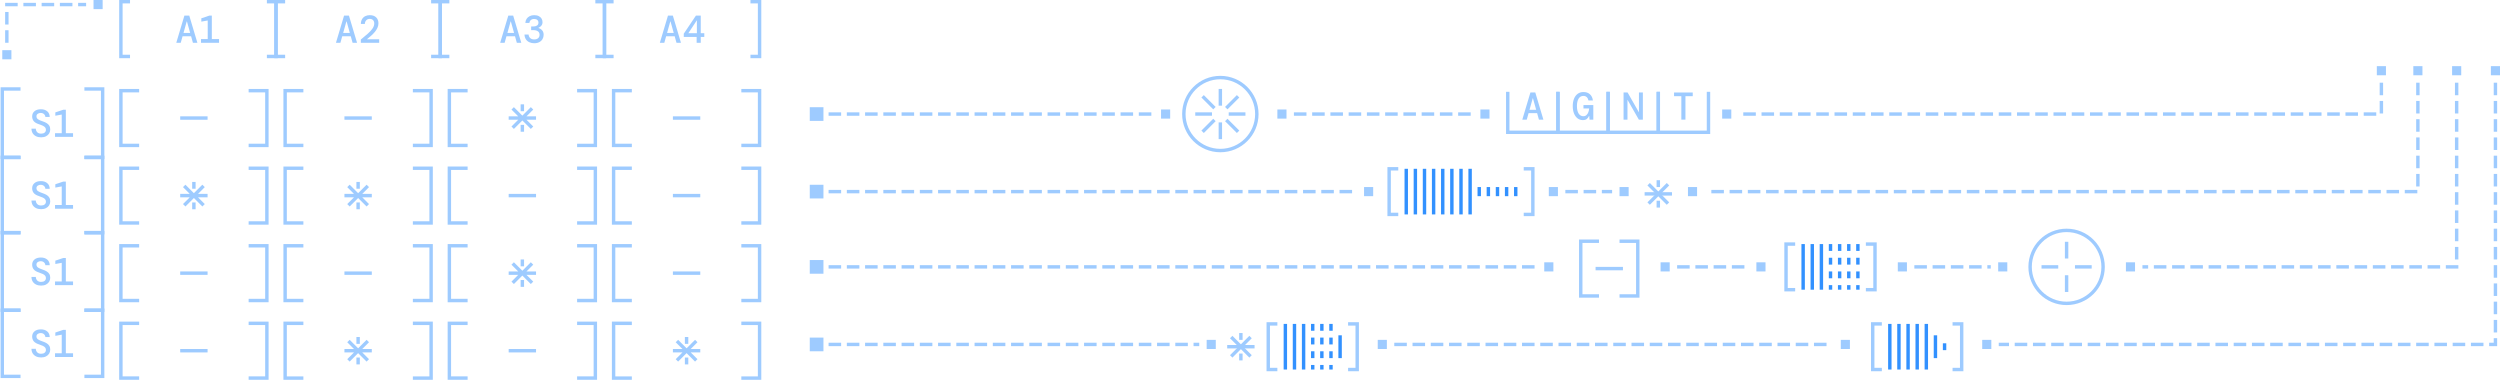
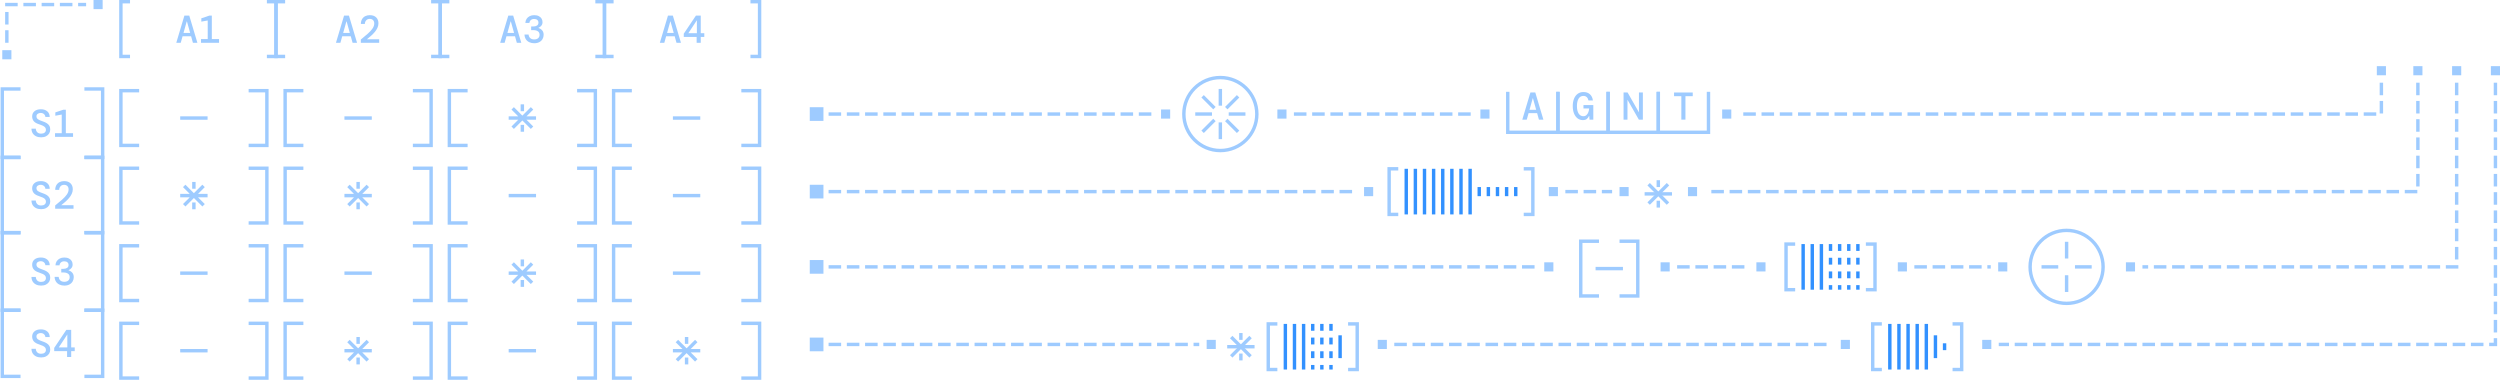
<svg xmlns="http://www.w3.org/2000/svg" width="1096" height="167" viewBox="0 0 1096 167" fill="none">
  <path d="M3 18V2L37 2" stroke="#9ECBFF" stroke-width="1.5" stroke-linecap="square" stroke-dasharray="4 4" />
  <rect x="5" y="26" width="4" height="4" transform="rotate(180 5 26.0005)" fill="#9ECBFF" />
  <rect x="45" y="4" width="4" height="4" transform="rotate(180 45 4.00049)" fill="#9ECBFF" />
  <path d="M1077 37V117L940 117" stroke="#9ECBFF" stroke-width="1.5" stroke-linecap="square" stroke-dasharray="4 4" />
  <rect x="1075" y="29" width="4" height="4" fill="#9ECBFF" />
  <rect x="932" y="115" width="4" height="4" fill="#9ECBFF" />
  <path d="M1094 37V151L877 151" stroke="#9ECBFF" stroke-width="1.5" stroke-linecap="square" stroke-dasharray="4 4" />
  <rect x="1092" y="29" width="4" height="4" fill="#9ECBFF" />
  <rect x="869" y="149" width="4" height="4" fill="#9ECBFF" />
  <path d="M1044 37.001V50.001L763 50.001" stroke="#9ECBFF" stroke-width="1.5" stroke-linecap="square" stroke-dasharray="4 4" />
  <rect x="1042" y="29" width="4" height="4" fill="#9ECBFF" />
  <rect x="755" y="48.001" width="4" height="4" fill="#9ECBFF" />
  <path d="M1060 37.001V84.001L748 84.001" stroke="#9ECBFF" stroke-width="1.5" stroke-linecap="square" stroke-dasharray="4 4" />
  <rect x="1058" y="29" width="4" height="4" fill="#9ECBFF" />
  <rect x="740" y="82.001" width="4" height="4" fill="#9ECBFF" />
  <path d="M364 50.001L505 50.001" stroke="#9ECBFF" stroke-width="1.5" stroke-linecap="square" stroke-dasharray="4 4" />
  <rect x="355" y="53" width="6" height="6" transform="rotate(-90 355 53)" fill="#9ECBFF" />
  <rect x="509" y="52.001" width="4" height="4" transform="rotate(-90 509 52.0005)" fill="#9ECBFF" />
  <path d="M568 50.001L645 50.001" stroke="#9ECBFF" stroke-width="1.5" stroke-linecap="square" stroke-dasharray="4 4" />
  <rect x="560" y="52.001" width="4" height="4" transform="rotate(-90 560 52.0005)" fill="#9ECBFF" />
  <rect x="649" y="52.001" width="4" height="4" transform="rotate(-90 649 52.0005)" fill="#9ECBFF" />
  <path d="M535 33.251C544.251 33.251 551.75 40.75 551.75 50.001C551.75 59.251 544.251 66.751 535 66.751C525.749 66.751 518.25 59.251 518.25 50.001C518.25 40.75 525.749 33.251 535 33.251ZM535 34.751C526.578 34.751 519.75 41.578 519.75 50.001C519.75 58.423 526.578 65.251 535 65.251C543.422 65.251 550.25 58.423 550.25 50.001C550.25 41.578 543.422 34.751 535 34.751Z" fill="#9ECBFF" />
  <path d="M534.25 61.001H535.75V53.667H534.25V61.001ZM526.692 57.249L527.753 58.31L532.938 53.124L531.878 52.064L526.692 57.249ZM537.063 53.123L542.249 58.308L543.31 57.248L538.124 52.062L537.063 53.123ZM538.667 50.751H546V49.251H538.667V50.751ZM524 50.751H531.333V49.251H524V50.751ZM526.69 42.753L531.876 47.939L532.937 46.878L527.751 41.693L526.69 42.753ZM537.062 46.877L538.122 47.937L543.308 42.752L542.247 41.691L537.062 46.877ZM534.25 46.334H535.75V39.001H534.25V46.334Z" fill="#9ECBFF" />
  <path d="M364 84.001L594 84.001" stroke="#9ECBFF" stroke-width="1.5" stroke-linecap="square" stroke-dasharray="4 4" />
  <rect x="355" y="87" width="6" height="6" transform="rotate(-90 355 87)" fill="#9ECBFF" />
  <rect x="598" y="86.001" width="4" height="4" transform="rotate(-90 598 86.0005)" fill="#9ECBFF" />
  <path d="M687 84.001L706 84.001" stroke="#9ECBFF" stroke-width="1.5" stroke-linecap="square" stroke-dasharray="4 4" />
  <rect x="679" y="86.001" width="4" height="4" transform="rotate(-90 679 86.0005)" fill="#9ECBFF" />
  <rect x="710" y="86.001" width="4" height="4" transform="rotate(-90 710 86.0005)" fill="#9ECBFF" />
  <path d="M736 117L766 117" stroke="#9ECBFF" stroke-width="1.5" stroke-linecap="square" stroke-dasharray="4 4" />
  <rect x="728" y="119" width="4" height="4" transform="rotate(-90 728 119)" fill="#9ECBFF" />
  <rect x="770" y="119" width="4" height="4" transform="rotate(-90 770 119)" fill="#9ECBFF" />
  <path d="M840 117L872 117" stroke="#9ECBFF" stroke-width="1.5" stroke-linecap="square" stroke-dasharray="4 4" />
  <rect x="832" y="119" width="4" height="4" transform="rotate(-90 832 119)" fill="#9ECBFF" />
  <rect x="876" y="119" width="4" height="4" transform="rotate(-90 876 119)" fill="#9ECBFF" />
  <rect x="890" y="101" width="32" height="32" rx="16" stroke="#9ECBFF" stroke-width="1.5" />
  <path d="M906 106V113.334" stroke="#9ECBFF" stroke-width="1.5" />
  <path d="M917 117H909.667" stroke="#9ECBFF" stroke-width="1.5" />
  <path d="M906 128V120.667" stroke="#9ECBFF" stroke-width="1.5" />
  <path d="M895 117H902.333" stroke="#9ECBFF" stroke-width="1.5" />
  <path d="M364 117L673 117" stroke="#9ECBFF" stroke-width="1.5" stroke-linecap="square" stroke-dasharray="4 4" />
  <rect x="355" y="120" width="6" height="6" transform="rotate(-90 355 120)" fill="#9ECBFF" />
  <rect x="677" y="119" width="4" height="4" transform="rotate(-90 677 119)" fill="#9ECBFF" />
  <path d="M364 151L525 151" stroke="#9ECBFF" stroke-width="1.5" stroke-linecap="square" stroke-dasharray="4 4" />
  <rect x="355" y="154" width="6" height="6" transform="rotate(-90 355 154)" fill="#9ECBFF" />
  <rect x="529" y="153" width="4" height="4" transform="rotate(-90 529 153)" fill="#9ECBFF" />
  <path d="M612 151L803 151" stroke="#9ECBFF" stroke-width="1.5" stroke-linecap="square" stroke-dasharray="4 4" />
  <rect x="604" y="153" width="4" height="4" transform="rotate(-90 604 153)" fill="#9ECBFF" />
  <rect x="807" y="153" width="4" height="4" transform="rotate(-90 807 153)" fill="#9ECBFF" />
  <path d="M676.624 52.451H674.669L673.87 49.594H670.131L669.331 52.451H667.376L670.93 40.55H673.071L676.624 52.451ZM670.538 48.15H673.462L672.052 43.101H671.949L670.538 48.15Z" fill="#9ECBFF" />
  <path d="M661.75 57.251H682.25V40.251H683.75V58.751H660.25V40.251H661.75V57.251Z" fill="#9ECBFF" />
  <path d="M694.17 40.347C695.349 40.347 696.295 40.669 697.009 41.315C697.734 41.961 698.176 42.873 698.335 44.052H696.38C696.267 43.44 696.017 42.952 695.632 42.59C695.258 42.227 694.77 42.046 694.17 42.046C693.252 42.046 692.549 42.443 692.062 43.236C691.574 44.03 691.331 45.118 691.331 46.5C691.331 47.939 691.586 49.045 692.096 49.815C692.617 50.575 693.292 50.954 694.119 50.954C694.674 50.954 695.133 50.79 695.496 50.461C695.859 50.132 696.136 49.713 696.329 49.203C696.522 48.682 696.64 48.132 696.686 47.554H694.187V46.059H698.505V52.45H696.839L696.72 50.852H696.618C696.392 51.374 696.074 51.805 695.666 52.145C695.258 52.484 694.686 52.654 693.949 52.654C693.065 52.654 692.289 52.405 691.62 51.906C690.952 51.396 690.43 50.682 690.056 49.765C689.682 48.847 689.495 47.758 689.495 46.5C689.495 45.265 689.682 44.188 690.056 43.27C690.43 42.352 690.963 41.638 691.654 41.128C692.357 40.607 693.195 40.347 694.17 40.347Z" fill="#9ECBFF" />
  <path d="M683.75 57.251H704.25V40.251H705.75V58.751H682.25V40.251H683.75V57.251Z" fill="#9ECBFF" />
  <path d="M718.516 49.272V40.55H720.233V52.451H718.465L713.484 43.73V52.451H711.767V40.55H713.535L718.516 49.272Z" fill="#9ECBFF" />
  <path d="M705.75 57.251H726.25V40.251H727.75V58.751H704.25V40.251H705.75V57.251Z" fill="#9ECBFF" />
  <path d="M742.097 42.166H738.901V52.451H737.099V42.166H733.903V40.55H742.097V42.166Z" fill="#9ECBFF" />
  <path d="M727.75 57.251H748.25V40.251H749.75V58.751H726.25V40.251H727.75V57.251Z" fill="#9ECBFF" />
  <path d="M701 106.5H693.75V129H701V130.5H692.25V105H701V106.5ZM718.75 130.5H710V129H717.25V106.5H710V105H718.75V130.5ZM711.5 118.5H699.5V117H711.5V118.5Z" fill="#9ECBFF" />
  <path d="M721.001 85.001L733.001 85.001" stroke="#9ECBFF" stroke-width="1.5" />
  <path d="M722.759 89.243L731.244 80.757" stroke="#9ECBFF" stroke-width="1.5" />
  <path d="M727.001 79.001V82.001" stroke="#9ECBFF" stroke-width="1.5" />
  <path d="M727.001 88.001V91.001" stroke="#9ECBFF" stroke-width="1.5" />
  <path d="M731.243 89.243L722.758 80.757" stroke="#9ECBFF" stroke-width="1.5" />
  <path d="M613 74.001L609 74.001L609 94.001L613 94.001" stroke="#9ECBFF" stroke-width="1.5" />
  <path d="M616.5 74.001L616.5 94.001" stroke="#3291FF" stroke-width="1.5" />
-   <path d="M620.5 74.001L620.5 94.001" stroke="#3291FF" stroke-width="1.5" />
+   <path d="M620.5 74.001L620.5 94.001" stroke="#3392FF" stroke-width="1.5" />
  <path d="M624.5 74.001L624.5 94.001" stroke="#3291FF" stroke-width="1.5" />
  <path d="M628.5 74.001L628.5 94.001" stroke="#3291FF" stroke-width="1.5" />
  <path d="M632.5 74.001L632.5 94.001" stroke="#3291FF" stroke-width="1.5" />
  <path d="M636.5 74.001L636.5 94.001" stroke="#3291FF" stroke-width="1.5" />
  <path d="M640.5 74.001L640.5 94.001" stroke="#3291FF" stroke-width="1.5" />
  <path d="M644.5 74.001L644.5 94.001" stroke="#3291FF" stroke-width="1.5" />
  <path d="M648.5 82.001L648.5 86.001" stroke="#3291FF" stroke-width="1.5" />
  <path d="M652.5 82.001L652.5 86.001" stroke="#3291FF" stroke-width="1.5" />
  <path d="M656.5 82.001L656.5 86.001" stroke="#3291FF" stroke-width="1.5" />
  <path d="M660.5 82.001L660.5 86.001" stroke="#3291FF" stroke-width="1.5" />
  <path d="M664.5 82.001L664.5 86.001" stroke="#3291FF" stroke-width="1.5" />
  <path d="M668 74.001L672 74.001L672 94.001L668 94.001" stroke="#9ECBFF" stroke-width="1.5" />
  <path d="M560 142L556 142L556 162L560 162" stroke="#9ECBFF" stroke-width="1.5" />
  <path d="M563.5 142L563.5 162" stroke="#3291FF" stroke-width="1.5" />
  <path d="M567.5 142L567.5 162" stroke="#3291FF" stroke-width="1.5" />
  <path d="M571.5 142L571.5 162" stroke="#3291FF" stroke-width="1.5" />
  <path d="M575.5 142L575.5 162" stroke="#3291FF" stroke-width="1.5" stroke-dasharray="3 3" />
  <path d="M579.5 142L579.5 162" stroke="#3291FF" stroke-width="1.5" stroke-dasharray="3 3" />
  <path d="M583.5 142L583.5 162" stroke="#3291FF" stroke-width="1.5" stroke-dasharray="3 3" />
  <path d="M587.5 147L587.5 157" stroke="#3291FF" stroke-width="1.5" />
  <path d="M591 142L595 142L595 162L591 162" stroke="#9ECBFF" stroke-width="1.5" />
  <path d="M538.001 152L550.001 152" stroke="#9ECBFF" stroke-width="1.5" />
  <path d="M539.759 156.243L548.244 147.757" stroke="#9ECBFF" stroke-width="1.5" />
  <path d="M544.001 146V149" stroke="#9ECBFF" stroke-width="1.5" />
  <path d="M544.001 155V158" stroke="#9ECBFF" stroke-width="1.5" />
  <path d="M548.243 156.243L539.758 147.757" stroke="#9ECBFF" stroke-width="1.5" />
  <path d="M787 107L783 107L783 127L787 127" stroke="#9ECBFF" stroke-width="1.5" />
  <path d="M790.5 107L790.5 127" stroke="#3291FF" stroke-width="1.5" />
  <path d="M794.5 107L794.5 127" stroke="#3291FF" stroke-width="1.5" />
  <path d="M798.5 107L798.5 127" stroke="#3291FF" stroke-width="1.5" />
  <path d="M802.5 107L802.5 127" stroke="#3291FF" stroke-width="1.5" stroke-dasharray="3 3" />
  <path d="M806.5 107L806.5 127" stroke="#3291FF" stroke-width="1.5" stroke-dasharray="3 3" />
  <path d="M810.5 107L810.5 127" stroke="#3291FF" stroke-width="1.5" stroke-dasharray="3 3" />
  <path d="M814.5 107L814.5 127" stroke="#3291FF" stroke-width="1.5" stroke-dasharray="3 3" />
  <path d="M818 107L822 107L822 127L818 127" stroke="#9ECBFF" stroke-width="1.5" />
  <path d="M825 142L821 142L821 162L825 162" stroke="#9ECBFF" stroke-width="1.5" />
  <path d="M828.5 142L828.5 162" stroke="#3291FF" stroke-width="1.5" />
  <path d="M832.5 142L832.5 162" stroke="#3291FF" stroke-width="1.5" />
  <path d="M836.5 142L836.5 162" stroke="#3291FF" stroke-width="1.5" />
  <path d="M840.5 142L840.5 162" stroke="#3291FF" stroke-width="1.5" />
  <path d="M844.5 142L844.5 162" stroke="#3291FF" stroke-width="1.5" />
  <path d="M848.5 147L848.5 157" stroke="#3291FF" stroke-width="1.5" />
  <path d="M852.5 150.5L852.5 153.5" stroke="#3291FF" stroke-width="1.5" />
  <path d="M856 142L860 142L860 162L856 162" stroke="#9ECBFF" stroke-width="1.5" />
  <path d="M9 39.751H1.75V68.251H9V69.751H0.25V38.251H9V39.751ZM45.75 69.751H37V68.251H44.25V39.751H37V38.251H45.75V69.751ZM17.924 47.897C19.08 47.897 20.009 48.197 20.712 48.797C21.414 49.387 21.777 50.208 21.8 51.262H19.879C19.879 50.979 19.799 50.707 19.641 50.447C19.482 50.175 19.255 49.954 18.961 49.784C18.666 49.602 18.303 49.511 17.873 49.511C17.34 49.5 16.892 49.631 16.529 49.903C16.167 50.163 15.985 50.52 15.985 50.973C15.985 51.529 16.206 51.965 16.648 52.283C17.09 52.589 17.81 52.906 18.808 53.235C19.431 53.439 19.981 53.688 20.457 53.983C20.944 54.266 21.324 54.634 21.596 55.087C21.879 55.529 22.02 56.096 22.02 56.788C22.02 57.422 21.862 58.001 21.545 58.522C21.228 59.032 20.768 59.44 20.168 59.746C19.579 60.052 18.864 60.205 18.025 60.205C17.187 60.205 16.45 60.052 15.815 59.746C15.192 59.44 14.7 59.003 14.337 58.436C13.986 57.869 13.804 57.196 13.793 56.414H15.696C15.708 57.014 15.912 57.53 16.309 57.96C16.717 58.38 17.284 58.589 18.009 58.589C18.677 58.589 19.198 58.436 19.572 58.13C19.946 57.813 20.134 57.405 20.134 56.907C20.134 56.487 20.02 56.142 19.794 55.87C19.579 55.586 19.238 55.337 18.773 55.122C18.309 54.895 17.708 54.662 16.972 54.424C15.986 54.107 15.261 53.671 14.796 53.116C14.331 52.549 14.099 51.858 14.099 51.041C14.099 50.101 14.438 49.341 15.118 48.763C15.798 48.185 16.734 47.897 17.924 47.897ZM28.865 58.385H32.027V60.001H24.122V58.385H27.062V50.225L24.258 50.736V49.274L27.76 48.1H28.865V58.385Z" fill="#9ECBFF" />
-   <path d="M9 69.751H1.75V101.25H9V102.75H0.25V68.251H9V69.751ZM45.75 102.75H37V101.25H44.25V69.751H37V68.251H45.75V102.75ZM17.924 79.397C19.08 79.397 20.009 79.697 20.712 80.297C21.414 80.887 21.777 81.708 21.8 82.762H19.879C19.879 82.479 19.799 82.207 19.641 81.947C19.482 81.675 19.255 81.454 18.961 81.284C18.666 81.102 18.303 81.011 17.873 81.011C17.34 81 16.892 81.131 16.529 81.403C16.167 81.663 15.985 82.02 15.985 82.473C15.985 83.028 16.206 83.465 16.648 83.783C17.09 84.089 17.81 84.406 18.808 84.735C19.431 84.939 19.981 85.188 20.457 85.483C20.944 85.766 21.324 86.134 21.596 86.587C21.879 87.029 22.02 87.596 22.02 88.288C22.02 88.922 21.862 89.501 21.545 90.022C21.228 90.532 20.768 90.94 20.168 91.246C19.579 91.552 18.864 91.705 18.025 91.705C17.187 91.705 16.45 91.552 15.815 91.246C15.192 90.94 14.7 90.503 14.337 89.936C13.986 89.369 13.804 88.695 13.793 87.914H15.696C15.708 88.514 15.912 89.03 16.309 89.46C16.717 89.88 17.284 90.089 18.009 90.089C18.677 90.089 19.198 89.936 19.572 89.63C19.946 89.313 20.134 88.905 20.134 88.407C20.134 87.987 20.02 87.642 19.794 87.37C19.579 87.086 19.238 86.837 18.773 86.622C18.309 86.395 17.708 86.162 16.972 85.924C15.986 85.607 15.261 85.171 14.796 84.616C14.331 84.049 14.099 83.358 14.099 82.541C14.099 81.601 14.438 80.841 15.118 80.263C15.798 79.685 16.734 79.397 17.924 79.397ZM28.865 89.885H32.027V91.501H24.122V89.885H27.062V81.725L24.258 82.236V80.774L27.76 79.6H28.865V89.885Z" fill="#9ECBFF" />
-   <path d="M9 102.75H1.75V135.25H9V136.75H0.25V101.25H9V102.75ZM45.75 136.75H37V135.25H44.25V102.75H37V101.25H45.75V136.75ZM17.924 112.897C19.08 112.897 20.009 113.197 20.712 113.797C21.414 114.387 21.777 115.208 21.8 116.262H19.879C19.879 115.979 19.799 115.707 19.641 115.447C19.482 115.175 19.255 114.954 18.961 114.784C18.666 114.602 18.303 114.511 17.873 114.511C17.34 114.5 16.892 114.631 16.529 114.903C16.167 115.163 15.985 115.52 15.985 115.973C15.985 116.528 16.206 116.965 16.648 117.283C17.09 117.589 17.81 117.906 18.808 118.235C19.431 118.439 19.981 118.688 20.457 118.983C20.944 119.266 21.324 119.634 21.596 120.087C21.879 120.529 22.02 121.096 22.02 121.788C22.02 122.422 21.862 123.001 21.545 123.522C21.228 124.032 20.768 124.44 20.168 124.746C19.579 125.052 18.864 125.205 18.025 125.205C17.187 125.205 16.45 125.052 15.815 124.746C15.192 124.44 14.7 124.003 14.337 123.436C13.986 122.869 13.804 122.195 13.793 121.414H15.696C15.708 122.014 15.912 122.53 16.309 122.96C16.717 123.38 17.284 123.589 18.009 123.589C18.677 123.589 19.198 123.436 19.572 123.13C19.946 122.813 20.134 122.405 20.134 121.907C20.134 121.488 20.02 121.142 19.794 120.87C19.579 120.586 19.238 120.337 18.773 120.122C18.309 119.895 17.708 119.662 16.972 119.424C15.986 119.107 15.261 118.671 14.796 118.116C14.331 117.549 14.099 116.857 14.099 116.042C14.099 115.101 14.438 114.341 15.118 113.763C15.798 113.185 16.734 112.897 17.924 112.897ZM28.865 123.385H32.027V125H24.122V123.385H27.062V115.225L24.258 115.736V114.274L27.76 113.1H28.865V123.385Z" fill="#9ECBFF" />
-   <path d="M9 136.75H1.75V164.25H9V165.75H0.25V135.25H9V136.75ZM45.75 165.75H37V164.25H44.25V136.75H37V135.25H45.75V165.75ZM17.924 144.397C19.08 144.397 20.009 144.697 20.712 145.297C21.414 145.887 21.777 146.708 21.8 147.762H19.879C19.879 147.479 19.799 147.207 19.641 146.947C19.482 146.675 19.255 146.454 18.961 146.284C18.666 146.102 18.303 146.011 17.873 146.011C17.34 146 16.892 146.131 16.529 146.403C16.167 146.663 15.985 147.02 15.985 147.473C15.985 148.028 16.206 148.465 16.648 148.783C17.09 149.089 17.81 149.406 18.808 149.735C19.431 149.939 19.981 150.188 20.457 150.483C20.944 150.766 21.324 151.134 21.596 151.587C21.879 152.029 22.02 152.596 22.02 153.288C22.02 153.922 21.862 154.501 21.545 155.022C21.228 155.532 20.768 155.94 20.168 156.246C19.579 156.552 18.864 156.705 18.025 156.705C17.187 156.705 16.45 156.552 15.815 156.246C15.192 155.94 14.7 155.503 14.337 154.936C13.986 154.369 13.804 153.695 13.793 152.914H15.696C15.708 153.514 15.912 154.03 16.309 154.46C16.717 154.88 17.284 155.089 18.009 155.089C18.677 155.089 19.198 154.936 19.572 154.63C19.946 154.313 20.134 153.905 20.134 153.407C20.134 152.988 20.02 152.642 19.794 152.37C19.579 152.086 19.238 151.837 18.773 151.622C18.309 151.395 17.708 151.162 16.972 150.924C15.986 150.607 15.261 150.171 14.796 149.616C14.331 149.049 14.099 148.357 14.099 147.542C14.099 146.601 14.438 145.841 15.118 145.263C15.798 144.685 16.734 144.397 17.924 144.397ZM28.865 154.885H32.027V156.5H24.122V154.885H27.062V146.725L24.258 147.236V145.774L27.76 144.6H28.865V154.885Z" fill="#9ECBFF" />
+   <path d="M9 69.751H1.75V101.25H9V102.75H0.25V68.251H9V69.751ZM45.75 102.75H37V101.25H44.25V69.751H37V68.251H45.75V102.75ZM17.924 79.397C19.08 79.397 20.009 79.697 20.712 80.297C21.414 80.887 21.777 81.708 21.8 82.762H19.879C19.879 82.479 19.799 82.207 19.641 81.947C19.482 81.675 19.255 81.454 18.961 81.284C18.666 81.102 18.303 81.011 17.873 81.011C17.34 81 16.892 81.131 16.529 81.403C16.167 81.663 15.985 82.02 15.985 82.473C15.985 83.028 16.206 83.465 16.648 83.783C17.09 84.089 17.81 84.406 18.808 84.735C19.431 84.939 19.981 85.188 20.457 85.483C20.944 85.766 21.324 86.134 21.596 86.587C21.879 87.029 22.02 87.596 22.02 88.288C22.02 88.922 21.862 89.501 21.545 90.022C21.228 90.532 20.768 90.94 20.168 91.246C19.579 91.552 18.864 91.705 18.025 91.705C17.187 91.705 16.45 91.552 15.815 91.246C15.192 90.94 14.7 90.503 14.337 89.936C13.986 89.369 13.804 88.695 13.793 87.914H15.696C15.708 88.514 15.912 89.03 16.309 89.46C16.717 89.88 17.284 90.089 18.009 90.089C18.677 90.089 19.198 89.936 19.572 89.63C19.946 89.313 20.134 88.905 20.134 88.407C20.134 87.987 20.02 87.642 19.794 87.37C19.579 87.086 19.238 86.837 18.773 86.622C18.309 86.395 17.708 86.162 16.972 85.924C15.986 85.607 15.261 85.171 14.796 84.616C14.331 84.049 14.099 83.358 14.099 82.541C14.099 81.601 14.438 80.841 15.118 80.263C15.798 79.685 16.734 79.397 17.924 79.397ZM28.117 79.397C29.33 79.397 30.265 79.725 30.922 80.382C31.579 81.028 31.908 81.896 31.908 82.984C31.908 83.675 31.755 84.344 31.449 84.99C31.155 85.624 30.764 86.23 30.276 86.808C29.789 87.386 29.244 87.936 28.644 88.457C28.054 88.979 27.46 89.478 26.859 89.954H32.23V91.501H24.189V90.073C25.357 89.143 26.377 88.287 27.25 87.505C28.134 86.723 28.826 85.97 29.324 85.245C29.823 84.519 30.072 83.783 30.072 83.035C30.072 82.411 29.896 81.924 29.545 81.573C29.194 81.21 28.718 81.029 28.117 81.029C27.426 81.029 26.893 81.25 26.519 81.692C26.145 82.123 25.958 82.638 25.958 83.239H24.207C24.218 82.4 24.394 81.697 24.734 81.13C25.074 80.564 25.533 80.133 26.111 79.838C26.701 79.544 27.369 79.397 28.117 79.397Z" fill="#9ECBFF" />
+   <path d="M9 102.75H1.75V135.25H9V136.75H0.25V101.25H9V102.75ZM45.75 136.75H37V135.25H44.25V102.75H37V101.25H45.75V136.75ZM17.924 112.897C19.08 112.897 20.009 113.197 20.712 113.797C21.414 114.387 21.777 115.208 21.8 116.262H19.879C19.879 115.979 19.799 115.707 19.641 115.447C19.482 115.175 19.255 114.954 18.961 114.784C18.666 114.602 18.303 114.511 17.873 114.511C17.34 114.5 16.892 114.631 16.529 114.903C16.167 115.163 15.985 115.52 15.985 115.973C15.985 116.528 16.206 116.965 16.648 117.283C17.09 117.589 17.81 117.906 18.808 118.235C19.431 118.439 19.981 118.688 20.457 118.983C20.944 119.266 21.324 119.634 21.596 120.087C21.879 120.529 22.02 121.096 22.02 121.788C22.02 122.422 21.862 123.001 21.545 123.522C21.228 124.032 20.768 124.44 20.168 124.746C19.579 125.052 18.864 125.205 18.025 125.205C17.187 125.205 16.45 125.052 15.815 124.746C15.192 124.44 14.7 124.003 14.337 123.436C13.986 122.869 13.804 122.195 13.793 121.414H15.696C15.708 122.014 15.912 122.53 16.309 122.96C16.717 123.38 17.284 123.589 18.009 123.589C18.677 123.589 19.198 123.436 19.572 123.13C19.946 122.813 20.134 122.405 20.134 121.907C20.134 121.488 20.02 121.142 19.794 120.87C19.579 120.586 19.238 120.337 18.773 120.122C18.309 119.895 17.708 119.662 16.972 119.424C15.986 119.107 15.261 118.671 14.796 118.116C14.331 117.549 14.099 116.857 14.099 116.042C14.099 115.101 14.438 114.341 15.118 113.763C15.798 113.185 16.734 112.897 17.924 112.897ZM28.168 112.897C28.984 112.897 29.664 113.038 30.208 113.322C30.752 113.594 31.16 113.962 31.432 114.426C31.704 114.891 31.84 115.413 31.84 115.991C31.84 116.58 31.664 117.089 31.312 117.52C30.973 117.939 30.559 118.246 30.072 118.439V118.541C30.729 118.722 31.267 119.062 31.686 119.56C32.117 120.047 32.333 120.705 32.333 121.533C32.333 122.201 32.168 122.819 31.84 123.385C31.523 123.941 31.052 124.383 30.429 124.711C29.817 125.04 29.069 125.205 28.185 125.205C27.403 125.205 26.694 125.057 26.06 124.762C25.425 124.468 24.921 124.037 24.547 123.47C24.173 122.892 23.969 122.195 23.935 121.379H25.737C25.771 122.003 25.998 122.518 26.417 122.926C26.848 123.334 27.437 123.539 28.185 123.539C28.921 123.539 29.5 123.357 29.919 122.995C30.338 122.632 30.548 122.133 30.548 121.499C30.548 120.796 30.293 120.28 29.783 119.952C29.273 119.623 28.65 119.459 27.913 119.458H26.859V117.861H27.76C28.428 117.861 28.979 117.725 29.409 117.453C29.84 117.181 30.055 116.755 30.055 116.177C30.055 115.679 29.89 115.288 29.561 115.004C29.233 114.71 28.768 114.562 28.168 114.562C27.556 114.562 27.069 114.727 26.706 115.055C26.343 115.384 26.139 115.804 26.094 116.314H24.309C24.343 115.634 24.524 115.039 24.852 114.529C25.181 114.019 25.63 113.622 26.196 113.338C26.763 113.044 27.42 112.897 28.168 112.897Z" fill="#9ECBFF" />
+   <path d="M9 136.75H1.75V164.25H9V165.75H0.25V135.25H9V136.75ZM45.75 165.75H37V164.25H44.25V136.75H37V135.25H45.75V165.75ZM17.924 144.397C19.08 144.397 20.009 144.697 20.712 145.297C21.414 145.887 21.777 146.708 21.8 147.762H19.879C19.879 147.479 19.799 147.207 19.641 146.947C19.482 146.675 19.255 146.454 18.961 146.284C18.666 146.102 18.303 146.011 17.873 146.011C17.34 146 16.892 146.131 16.529 146.403C16.167 146.663 15.985 147.02 15.985 147.473C15.985 148.028 16.206 148.465 16.648 148.783C17.09 149.089 17.81 149.406 18.808 149.735C19.431 149.939 19.981 150.188 20.457 150.483C20.944 150.766 21.324 151.134 21.596 151.587C21.879 152.029 22.02 152.596 22.02 153.288C22.02 153.922 21.862 154.501 21.545 155.022C21.228 155.532 20.768 155.94 20.168 156.246C19.579 156.552 18.864 156.705 18.025 156.705C17.187 156.705 16.45 156.552 15.815 156.246C15.192 155.94 14.7 155.503 14.337 154.936C13.986 154.369 13.804 153.695 13.793 152.914H15.696C15.708 153.514 15.912 154.03 16.309 154.46C16.717 154.88 17.284 155.089 18.009 155.089C18.677 155.089 19.198 154.936 19.572 154.63C19.946 154.313 20.134 153.905 20.134 153.407C20.134 152.988 20.02 152.642 19.794 152.37C19.579 152.086 19.238 151.837 18.773 151.622C18.309 151.395 17.708 151.162 16.972 150.924C15.986 150.607 15.261 150.171 14.796 149.616C14.331 149.049 14.099 148.357 14.099 147.542C14.099 146.601 14.438 145.841 15.118 145.263C15.798 144.685 16.734 144.397 17.924 144.397ZM31.211 152.301H32.758V153.933H31.211V156.5H29.409V153.933H23.765V152.523L29.086 144.6H31.211V152.301ZM25.77 152.301H29.511V146.624L25.77 152.301Z" fill="#9ECBFF" />
  <path d="M61 40.501H53.75V63.001H61V64.501H52.25V39.001H61V40.501ZM117.75 64.501H109V63.001H116.25V40.501H109V39.001H117.75V64.501ZM91 52.501H79V51.001H91V52.501Z" fill="#9ECBFF" />
  <path d="M61 74.501H53.75V97.001H61V98.501H52.25V73.001H61V74.501ZM117.75 98.501H109V97.001H116.25V74.501H109V73.001H117.75V98.501ZM85.75 91.751H84.25V88.751H85.75V91.751ZM89.773 82.038L86.811 85.001H91V86.501H86.811L89.772 89.462L88.712 90.523L85 86.811L81.288 90.523L80.228 89.462L83.189 86.501H79V85.001H83.189L80.227 82.038L81.287 80.977L85 84.69L88.713 80.977L89.773 82.038ZM85.75 82.751H84.25V79.751H85.75V82.751Z" fill="#9ECBFF" />
  <path d="M61 108.5H53.75V131H61V132.5H52.25V107H61V108.5ZM117.75 132.5H109V131H116.25V108.5H109V107H117.75V132.5ZM91 120.5H79V119H91V120.5Z" fill="#9ECBFF" />
  <path d="M61 142.5H53.75V165H61V166.5H52.25V141H61V142.5ZM117.75 166.5H109V165H116.25V142.5H109V141H117.75V166.5ZM91 154.5H79V153H91V154.5Z" fill="#9ECBFF" />
  <path d="M133 40.501H125.75V63.001H133V64.501H124.25V39.001H133V40.501ZM189.75 64.501H181V63.001H188.25V40.501H181V39.001H189.75V64.501ZM163 52.501H151V51.001H163V52.501Z" fill="#9ECBFF" />
  <path d="M133 74.501H125.75V97.001H133V98.501H124.25V73.001H133V74.501ZM189.75 98.501H181V97.001H188.25V74.501H181V73.001H189.75V98.501ZM157.75 91.751H156.25V88.751H157.75V91.751ZM161.773 82.038L158.811 85.001H163V86.501H158.811L161.772 89.462L160.712 90.523L157 86.811L153.288 90.523L152.228 89.462L155.189 86.501H151V85.001H155.189L152.227 82.038L153.287 80.977L157 84.69L160.713 80.977L161.773 82.038ZM157.75 82.751H156.25V79.751H157.75V82.751Z" fill="#9ECBFF" />
  <path d="M133 108.5H125.75V131H133V132.5H124.25V107H133V108.5ZM189.75 132.5H181V131H188.25V108.5H181V107H189.75V132.5ZM163 120.5H151V119H163V120.5Z" fill="#9ECBFF" />
  <path d="M133 142.5H125.75V165H133V166.5H124.25V141H133V142.5ZM189.75 166.5H181V165H188.25V142.5H181V141H189.75V166.5ZM157.75 159.75H156.25V156.75H157.75V159.75ZM161.773 150.038L158.811 153H163V154.5H158.811L161.772 157.462L160.712 158.523L157 154.811L153.288 158.523L152.228 157.462L155.189 154.5H151V153H155.189L152.227 150.038L153.287 148.977L157 152.69L160.713 148.977L161.773 150.038ZM157.75 150.75H156.25V147.75H157.75V150.75Z" fill="#9ECBFF" />
  <path d="M205 40.501H197.75V63.001H205V64.501H196.25V39.001H205V40.501ZM261.75 64.501H253V63.001H260.25V40.501H253V39.001H261.75V64.501ZM229.75 57.751H228.25V54.751H229.75V57.751ZM233.773 48.038L230.811 51.001H235V52.501H230.811L233.772 55.462L232.712 56.523L229 52.811L225.288 56.523L224.228 55.462L227.189 52.501H223V51.001H227.189L224.227 48.038L225.287 46.977L229 50.69L232.713 46.977L233.773 48.038ZM229.75 48.751H228.25V45.751H229.75V48.751Z" fill="#9ECBFF" />
  <path d="M205 74.501H197.75V97.001H205V98.501H196.25V73.001H205V74.501ZM261.75 98.501H253V97.001H260.25V74.501H253V73.001H261.75V98.501ZM235 86.501H223V85.001H235V86.501Z" fill="#9ECBFF" />
  <path d="M205 108.5H197.75V131H205V132.5H196.25V107H205V108.5ZM261.75 132.5H253V131H260.25V108.5H253V107H261.75V132.5ZM229.75 125.75H228.25V122.75H229.75V125.75ZM233.773 116.038L230.811 119H235V120.5H230.811L233.772 123.462L232.712 124.523L229 120.811L225.288 124.523L224.228 123.462L227.189 120.5H223V119H227.189L224.227 116.038L225.287 114.977L229 118.69L232.713 114.977L233.773 116.038ZM229.75 116.75H228.25V113.75H229.75V116.75Z" fill="#9ECBFF" />
  <path d="M205 142.5H197.75V165H205V166.5H196.25V141H205V142.5ZM261.75 166.5H253V165H260.25V142.5H253V141H261.75V166.5ZM235 154.5H223V153H235V154.5Z" fill="#9ECBFF" />
  <path d="M277 40.501H269.75V63.001H277V64.501H268.25V39.001H277V40.501ZM333.75 64.501H325V63.001H332.25V40.501H325V39.001H333.75V64.501ZM307 52.501H295V51.001H307V52.501Z" fill="#9ECBFF" />
  <path d="M269 1.5H265.75V24H269V25.5H264.25V0H269V1.5ZM333.75 25.5H329V24H332.25V1.5H329V0H333.75V25.5ZM298.53 18.75H296.575L295.776 15.894H292.037L291.237 18.75H289.282L292.836 6.85H294.978L298.53 18.75ZM307.211 14.551H308.758V16.183H307.211V18.75H305.409V16.183H299.765V14.773L305.086 6.85H307.211V14.551ZM301.771 14.551H305.511V8.874L301.771 14.551ZM292.444 14.45H295.368L293.958 9.401H293.855L292.444 14.45Z" fill="#9ECBFF" />
  <path d="M197 1.5H193.75V24H197V25.5H192.25V0H197V1.5ZM265.75 25.5H261V24H264.25V1.5H261V0H265.75V25.5ZM234.168 6.647C234.984 6.647 235.664 6.788 236.208 7.072C236.752 7.344 237.16 7.712 237.432 8.176C237.704 8.641 237.84 9.163 237.84 9.741C237.84 10.33 237.664 10.839 237.313 11.27C236.973 11.689 236.56 11.996 236.072 12.189V12.29C236.729 12.472 237.267 12.812 237.687 13.31C238.117 13.797 238.333 14.455 238.333 15.283C238.333 15.951 238.168 16.569 237.84 17.135C237.523 17.691 237.052 18.133 236.429 18.461C235.817 18.79 235.068 18.955 234.185 18.955C233.403 18.954 232.694 18.807 232.06 18.512C231.425 18.218 230.921 17.787 230.547 17.22C230.173 16.642 229.969 15.945 229.935 15.129H231.737C231.771 15.753 231.998 16.268 232.417 16.676C232.848 17.084 233.437 17.288 234.185 17.289C234.921 17.289 235.5 17.107 235.919 16.745C236.338 16.382 236.548 15.883 236.548 15.248C236.548 14.546 236.293 14.03 235.783 13.702C235.273 13.373 234.65 13.209 233.913 13.209H232.859V11.611H233.76C234.428 11.611 234.979 11.475 235.409 11.203C235.84 10.931 236.055 10.505 236.055 9.927C236.055 9.429 235.89 9.038 235.562 8.754C235.233 8.46 234.768 8.312 234.168 8.312C233.556 8.312 233.069 8.477 232.706 8.805C232.343 9.134 232.139 9.554 232.094 10.064H230.309C230.343 9.384 230.524 8.789 230.853 8.279C231.181 7.769 231.63 7.372 232.196 7.088C232.763 6.794 233.42 6.647 234.168 6.647ZM228.53 18.75H226.575L225.776 15.894H222.037L221.237 18.75H219.282L222.836 6.85H224.978L228.53 18.75ZM222.444 14.45H225.368L223.958 9.401H223.855L222.444 14.45Z" fill="#9ECBFF" />
  <path d="M125 1.5H121.75V24H125V25.5H120.25V0H125V1.5ZM193.75 25.5H189V24H192.25V1.5H189V0H193.75V25.5ZM156.53 18.75H154.575L153.776 15.894H150.037L149.237 18.75H147.282L150.836 6.85H152.978L156.53 18.75ZM162.117 6.647C163.33 6.647 164.265 6.975 164.922 7.632C165.579 8.278 165.908 9.146 165.908 10.234C165.908 10.925 165.755 11.594 165.449 12.24C165.155 12.874 164.764 13.48 164.276 14.058C163.789 14.636 163.244 15.186 162.644 15.707C162.054 16.229 161.46 16.728 160.859 17.204H166.231V18.75H158.19V17.323C159.358 16.393 160.377 15.537 161.25 14.755C162.134 13.973 162.826 13.22 163.324 12.495C163.823 11.769 164.072 11.033 164.072 10.285C164.072 9.661 163.896 9.174 163.545 8.823C163.194 8.46 162.718 8.279 162.117 8.279C161.426 8.279 160.893 8.5 160.519 8.942C160.145 9.372 159.958 9.888 159.958 10.489H158.207C158.218 9.65 158.394 8.947 158.734 8.38C159.074 7.814 159.533 7.383 160.111 7.088C160.701 6.794 161.369 6.647 162.117 6.647ZM150.444 14.45H153.368L151.958 9.401H151.855L150.444 14.45Z" fill="#9ECBFF" />
  <path d="M57 1.5H53.75V24H57V25.5H52.25V0H57V1.5ZM121.75 25.5H117V24H120.25V1.5H117V0H121.75V25.5ZM86.53 18.75H84.575L83.776 15.894H80.037L79.237 18.75H77.282L80.836 6.85H82.978L86.53 18.75ZM92.865 17.135H96.027V18.75H88.122V17.135H91.064V8.975L88.258 9.486V8.024L91.76 6.85H92.865V17.135ZM80.444 14.45H83.368L81.958 9.401H81.856L80.444 14.45Z" fill="#9ECBFF" />
  <path d="M277 74.501H269.75V97.001H277V98.501H268.25V73.001H277V74.501ZM333.75 98.501H325V97.001H332.25V74.501H325V73.001H333.75V98.501ZM307 86.501H295V85.001H307V86.501Z" fill="#9ECBFF" />
  <path d="M277 108.5H269.75V131H277V132.5H268.25V107H277V108.5ZM333.75 132.5H325V131H332.25V108.5H325V107H333.75V132.5ZM307 120.5H295V119H307V120.5Z" fill="#9ECBFF" />
  <path d="M277 142.5H269.75V165H277V166.5H268.25V141H277V142.5ZM333.75 166.5H325V165H332.25V142.5H325V141H333.75V166.5ZM301.75 159.75H300.25V156.75H301.75V159.75ZM305.773 150.038L302.811 153H307V154.5H302.811L305.772 157.462L304.712 158.523L301 154.811L297.288 158.523L296.228 157.462L299.189 154.5H295V153H299.189L296.227 150.038L297.287 148.977L301 152.69L304.713 148.977L305.773 150.038ZM301.75 150.75H300.25V147.75H301.75V150.75Z" fill="#9ECBFF" />
</svg>
